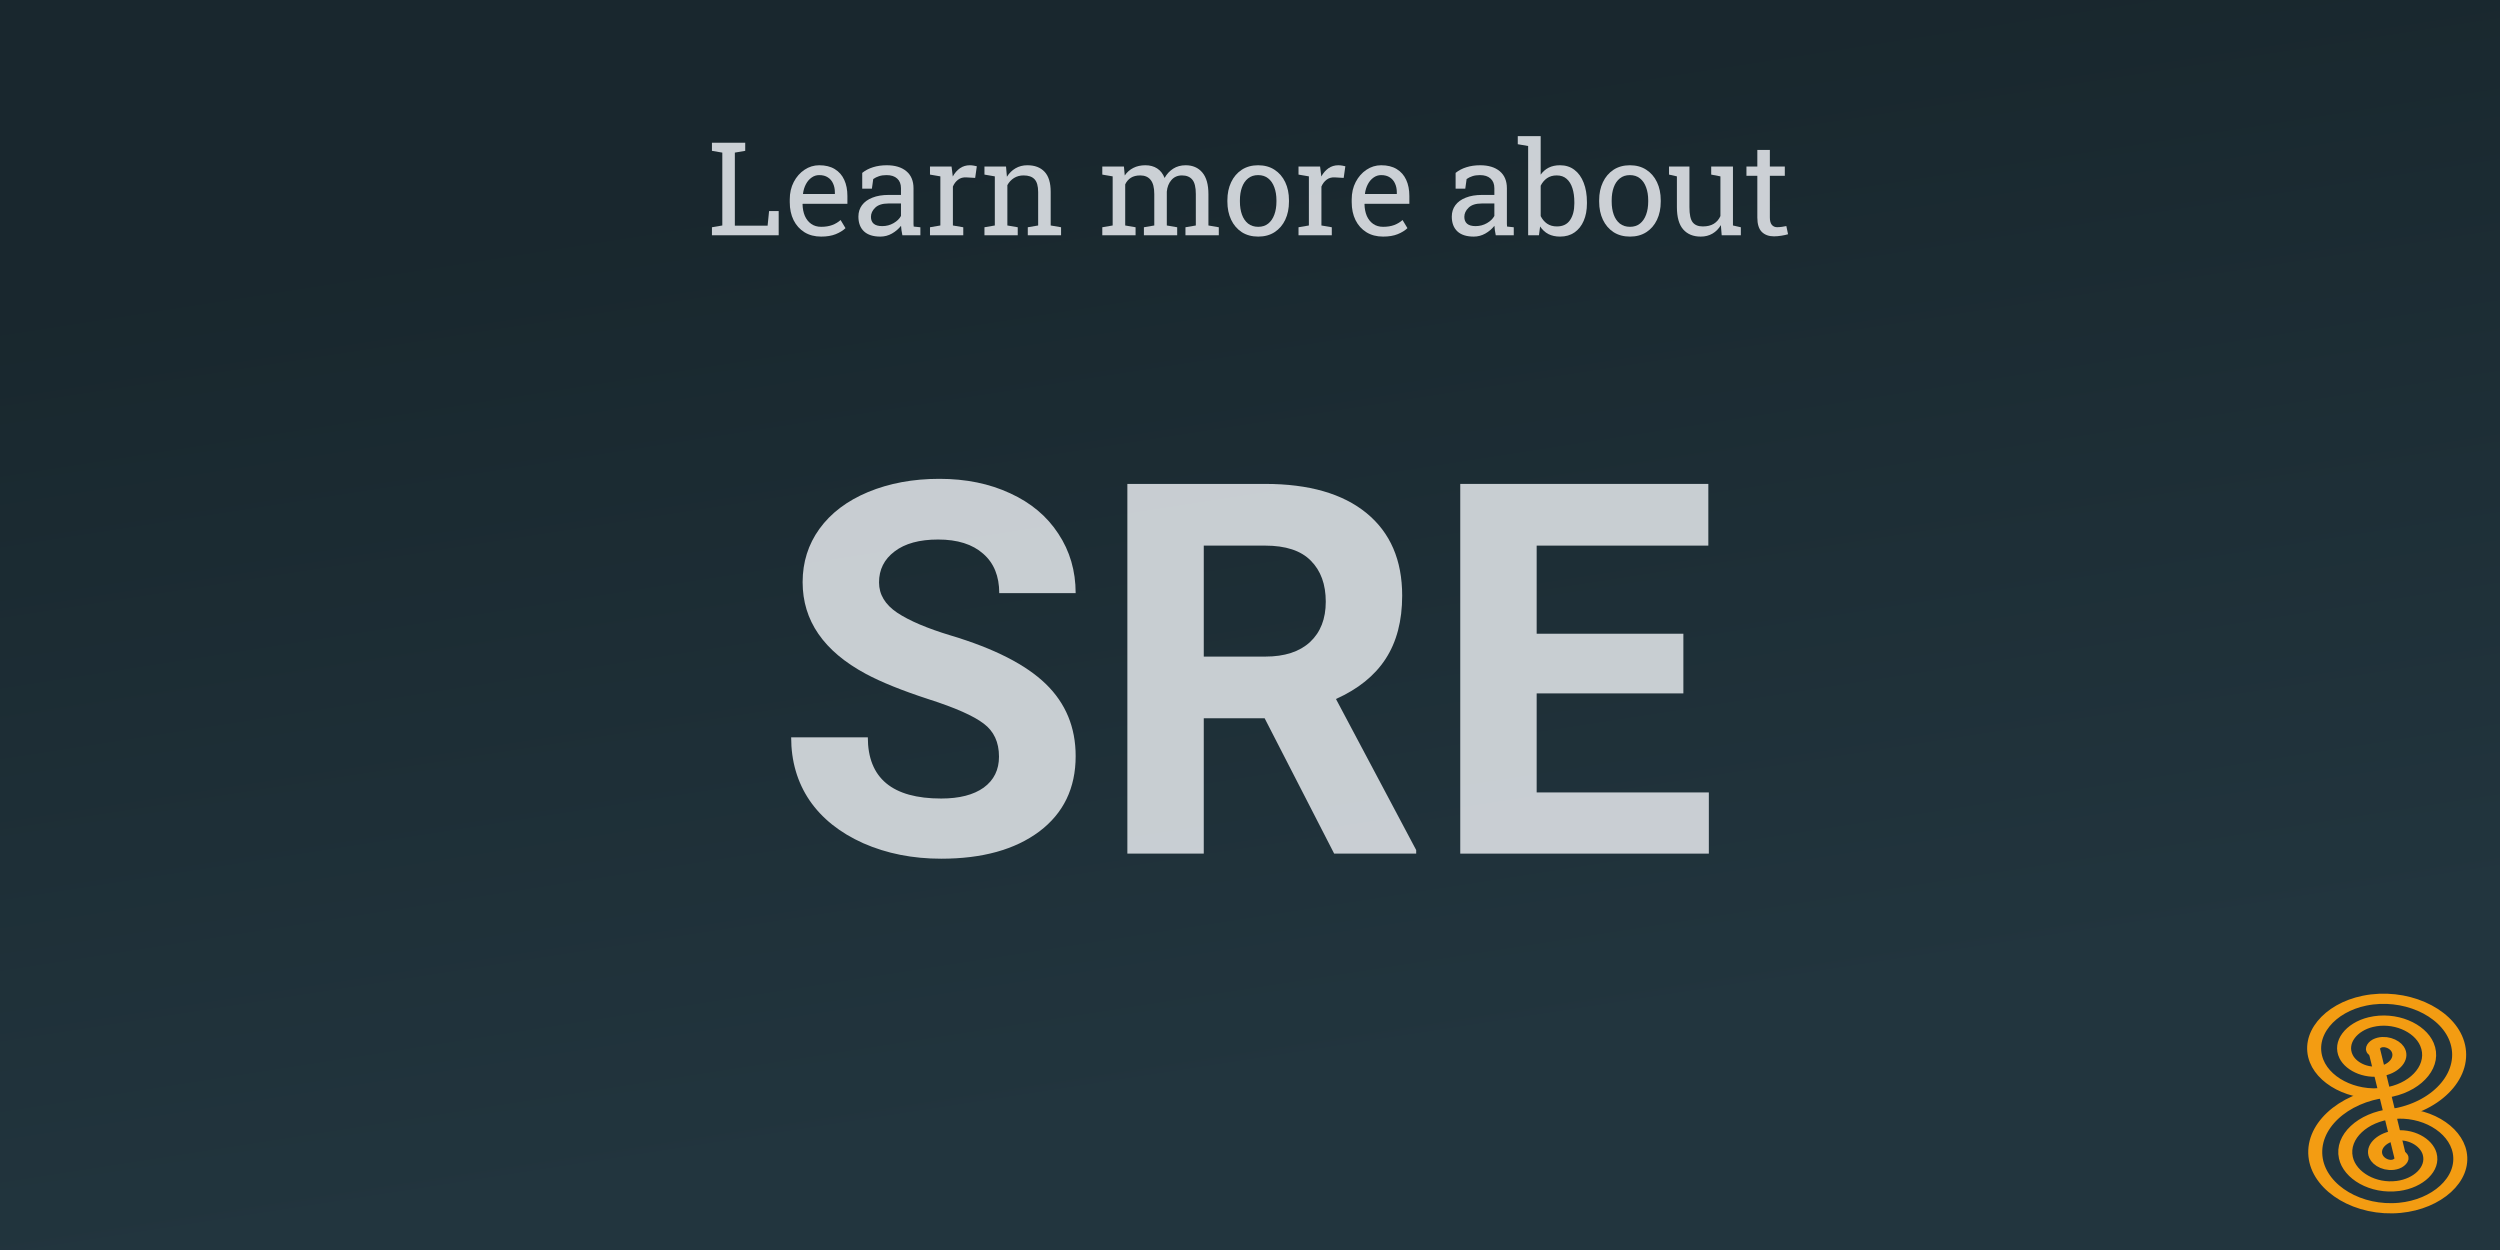
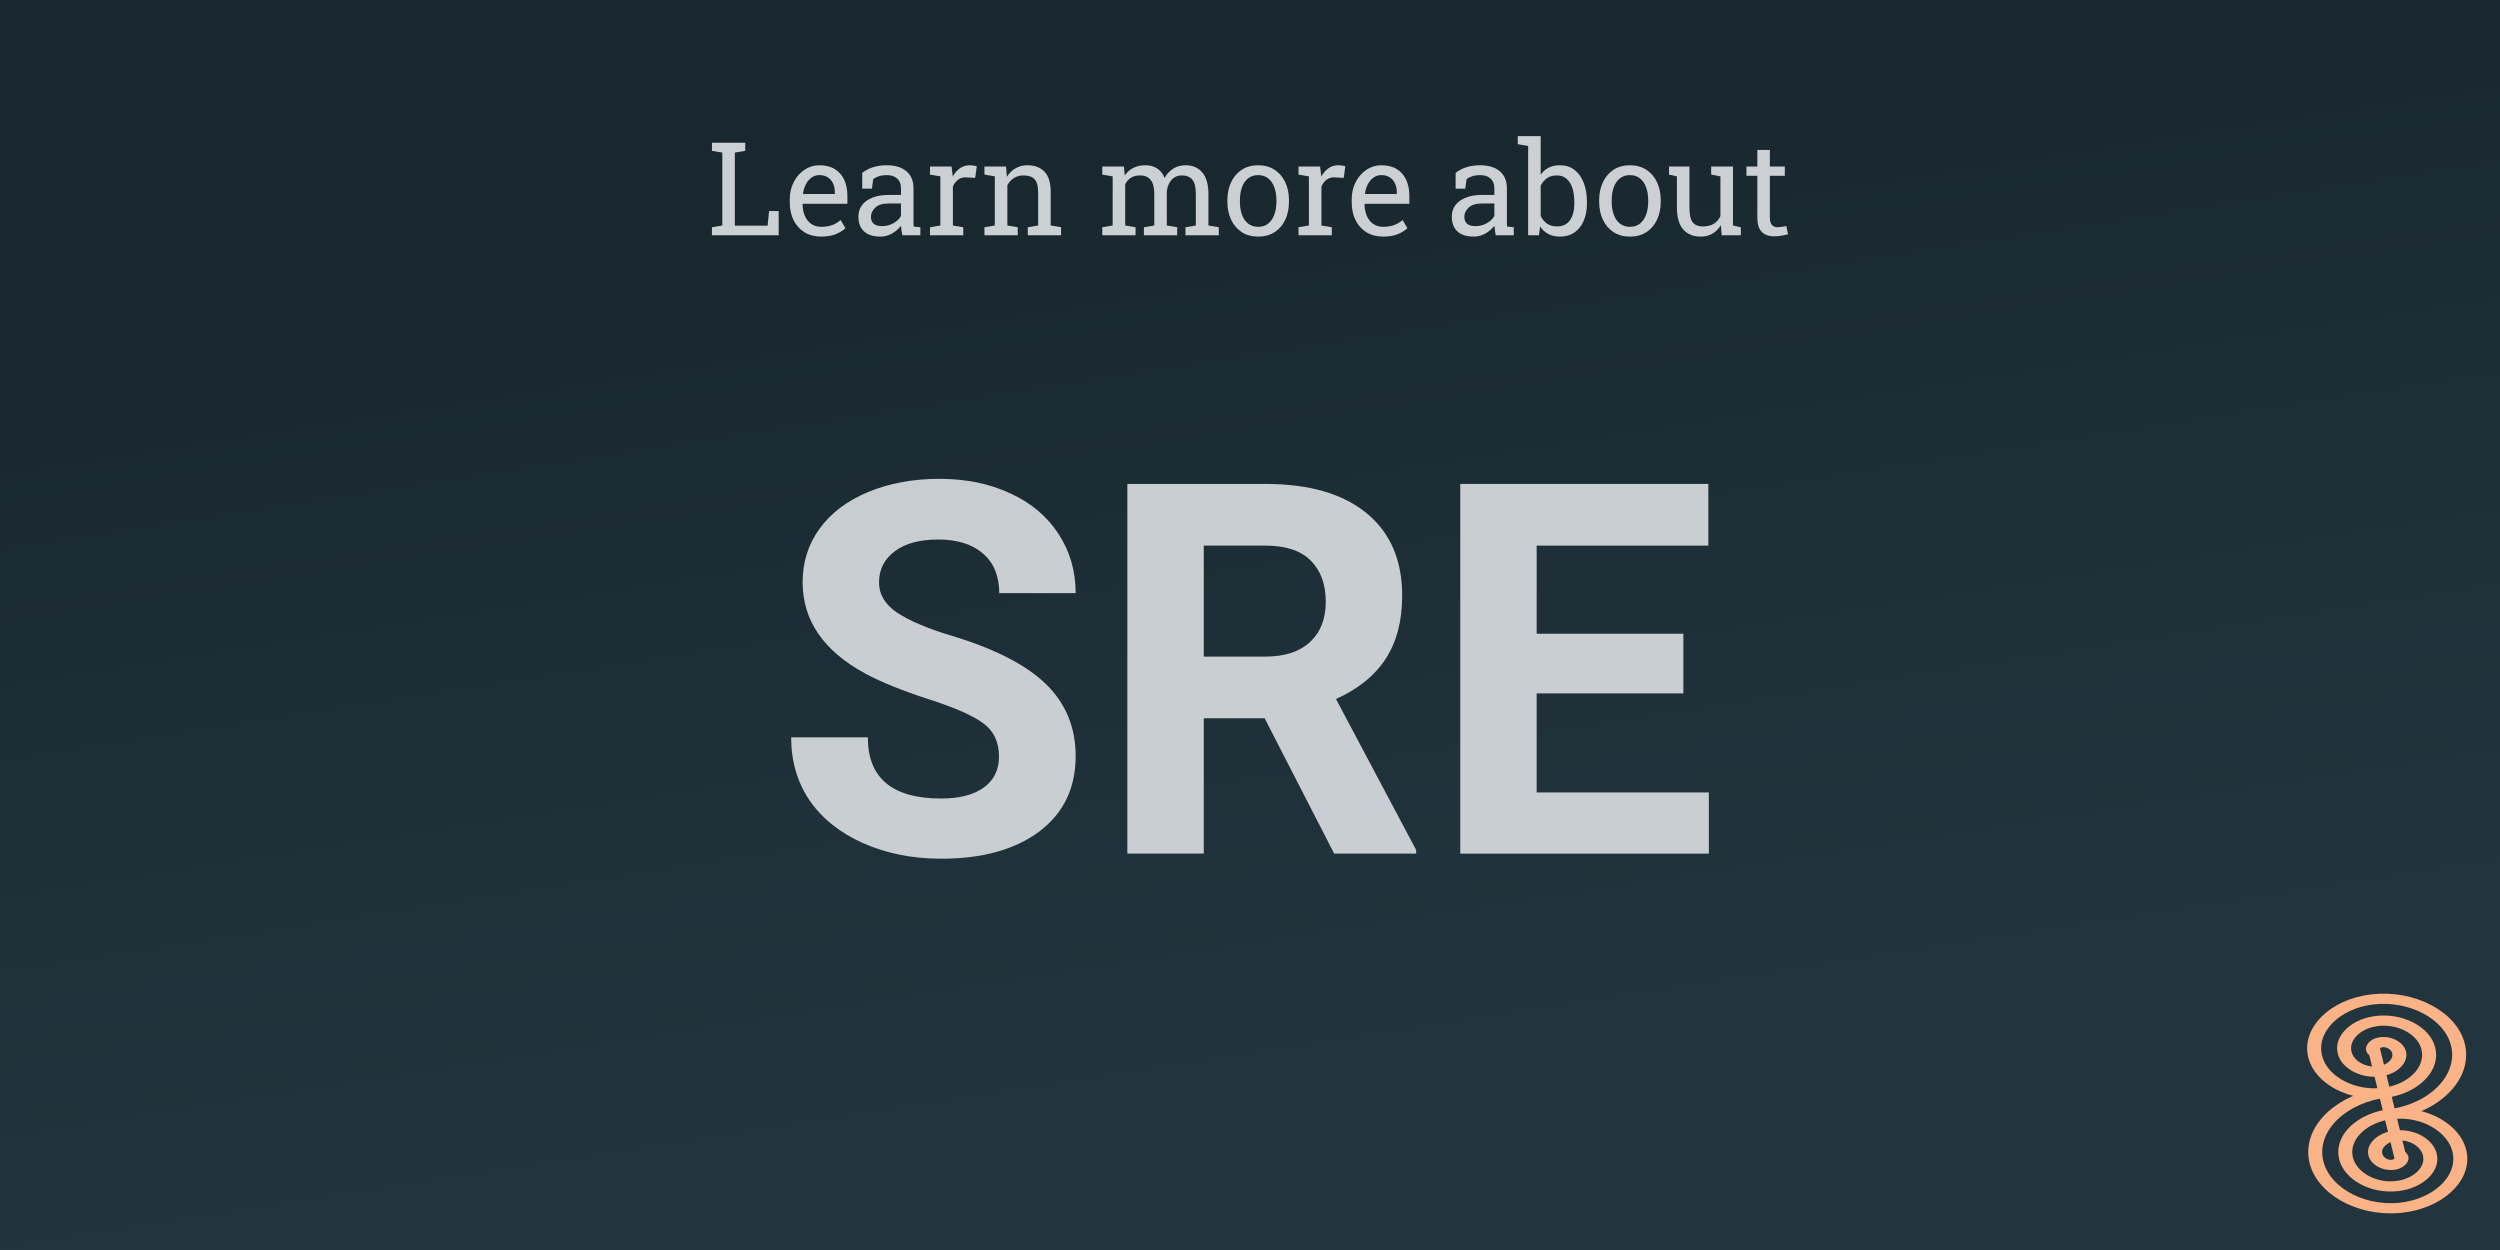
<svg xmlns="http://www.w3.org/2000/svg" xmlns:xlink="http://www.w3.org/1999/xlink" width="1024" height="512" viewBox="0 0 1024 512" id="svg2" version="1.1">
  <defs id="defs4">
    <linearGradient id="linearGradient4542">
      <stop style="stop-color:#ebedef;stop-opacity:1;" offset="0" id="stop4538" />
      <stop style="stop-color:#ebedef;stop-opacity:0;" offset="1" id="stop4540" />
    </linearGradient>
    <rect x="-53.125" y="1432.55" width="862.5" height="918.75" id="rect1298" />
    <linearGradient id="linearGradient5741">
      <stop style="stop-color:#212f3c;stop-opacity:0.941" offset="0" id="stop5743" />
      <stop style="stop-color:#17202a;stop-opacity:0.941" offset="1" id="stop5745" />
    </linearGradient>
    <linearGradient xlink:href="#linearGradient5741" id="linearGradient5747" x1="553.625" y1="989.862" x2="491.688" y2="591.425" gradientUnits="userSpaceOnUse" gradientTransform="translate(1.062557,-1.312378)" />
    <linearGradient xlink:href="#linearGradient4542" id="linearGradient4544" x1="315.54" y1="637.812" x2="707.315" y2="637.812" gradientUnits="userSpaceOnUse" />
    <clipPath clipPathUnits="userSpaceOnUse" id="clipPath844">
      <g id="use846">
        <text transform="scale(1.001524,0.9984779)" id="text943" y="908.021" x="341.67" style="font-style:normal;font-weight:normal;font-size:96px;line-height:0%;font-family:sans-serif;letter-spacing:0px;word-spacing:0px;fill:#d6dbdf;fill-opacity:0.941;stroke:none;stroke-width:1px;stroke-linecap:butt;stroke-linejoin:miter;stroke-opacity:1" xml:space="preserve">
          <tspan style="font-style:normal;font-variant:normal;font-weight:bold;font-stretch:normal;font-size:229.333px;line-height:1.25;font-family:Impact;-inkscape-font-specification:'Impact Bold';fill:#d6dbdf;fill-opacity:0.941" y="908.021" x="341.67" id="tspan941">SRE</tspan>
        </text>
        <g aria-label="SRE" transform="scale(1.001524,0.9984779)" style="font-style:normal;font-weight:normal;font-size:96px;line-height:0%;font-family:sans-serif;letter-spacing:0px;word-spacing:0px;fill:#d6dbdf;fill-opacity:0.941;stroke:none;stroke-width:1px;stroke-linecap:butt;stroke-linejoin:miter;stroke-opacity:1" id="g951">
          <path d="m 450.961,781.597 h -43.784 v -13.438 q 0,-9.406 -1.68,-11.982 -1.68,-2.576 -5.599,-2.576 -4.255,0 -6.495,3.471 -2.128,3.471 -2.128,10.526 0,9.07 2.464,13.661 2.352,4.591 13.326,11.086 31.466,18.701 39.641,30.682 8.174,11.982 8.174,38.633 0,19.372 -4.591,28.555 -4.479,9.182 -17.469,15.453 -12.99,6.159 -30.234,6.159 -18.924,0 -32.362,-7.167 -13.326,-7.167 -17.469,-18.253 -4.143,-11.086 -4.143,-31.466 v -11.87 h 43.784 v 22.06 q 0,10.19 1.792,13.102 1.904,2.911 6.607,2.911 4.703,0 6.943,-3.695 2.352,-3.695 2.352,-10.974 0,-16.013 -4.367,-20.94 -4.479,-4.927 -22.06,-16.461 -17.581,-11.646 -23.292,-16.909 -5.711,-5.263 -9.518,-14.557 -3.695,-9.294 -3.695,-23.74 0,-20.828 5.263,-30.458 5.375,-9.63 17.245,-15.005 11.87,-5.487 28.667,-5.487 18.365,0 31.242,5.935 12.99,5.935 17.133,15.005 4.255,8.958 4.255,30.57 z" style="font-style:normal;font-variant:normal;font-weight:bold;font-stretch:normal;font-size:229.333px;line-height:1.25;font-family:Impact;-inkscape-font-specification:'Impact Bold';fill:#d6dbdf;fill-opacity:0.941" id="path945" />
          <path d="m 469.662,726.727 h 33.37 q 33.37,0 45.128,2.576 11.87,2.576 19.26,13.214 7.503,10.526 7.503,33.706 0,21.164 -5.263,28.443 -5.263,7.279 -20.716,8.734 13.997,3.471 18.812,9.294 4.815,5.823 5.935,10.75 1.232,4.815 1.232,26.763 v 47.815 H 531.138 v -60.245 q 0,-14.557 -2.352,-18.029 -2.24,-3.471 -11.982,-3.471 v 81.745 h -47.143 z m 47.143,31.018 v 40.312 q 7.951,0 11.086,-2.128 3.247,-2.24 3.247,-14.221 v -9.966 q 0,-8.622 -3.135,-11.31 -3.023,-2.688 -11.198,-2.688 z" style="font-style:normal;font-variant:normal;font-weight:bold;font-stretch:normal;font-size:229.333px;line-height:1.25;font-family:Impact;-inkscape-font-specification:'Impact Bold';fill:#d6dbdf;fill-opacity:0.941" id="path947" />
          <path d="m 593.175,726.727 h 78.609 v 36.281 h -31.466 v 34.378 h 29.451 v 34.49 h -29.451 v 39.865 h 34.602 v 36.281 h -81.745 z" style="font-style:normal;font-variant:normal;font-weight:bold;font-stretch:normal;font-size:229.333px;line-height:1.25;font-family:Impact;-inkscape-font-specification:'Impact Bold';fill:#d6dbdf;fill-opacity:0.941" id="path949" />
        </g>
        <text transform="scale(1.001524,0.9984779)" id="text955" y="1310.491" x="329.87" style="font-style:normal;font-weight:normal;font-size:96px;line-height:0%;font-family:sans-serif;letter-spacing:0px;word-spacing:0px;display:inline;opacity:0.98;fill:#11dbdf;fill-opacity:0.941;stroke:none;stroke-width:1px;stroke-linecap:butt;stroke-linejoin:miter;stroke-opacity:1" xml:space="preserve">
          <tspan style="font-style:normal;font-variant:normal;font-weight:bold;font-stretch:normal;font-size:229.333px;line-height:1.25;font-family:Impact;-inkscape-font-specification:'Impact Bold';fill:#11dbdf;fill-opacity:0.941" y="1310.491" x="329.87" id="tspan953">SRE</tspan>
        </text>
      </g>
    </clipPath>
  </defs>
  <g style="display:inline" id="layer1" transform="translate(0,-540.3622)">
-     <rect style="opacity:0.98;fill:#18dbdf;fill-opacity:0.941;stroke:#f39c12;stroke-opacity:1" id="rect906" width="775" height="398.438" x="128.125" y="1086.737" />
+     <rect style="opacity:0.98;fill:#18dbdf;fill-opacity:0.941;stroke:#fab387;stroke-opacity:1" id="rect906" width="775" height="398.438" x="128.125" y="1086.737" />
    <rect style="opacity:1;fill:#22995f;fill-opacity:0.941;stroke:none;stroke-width:5;stroke-linecap:round;stroke-linejoin:round;stroke-miterlimit:4;stroke-dasharray:none;stroke-opacity:1" id="rect4164" width="1024" height="512" x="0" y="540.362" />
    <rect style="opacity:1;fill:url(#linearGradient5747);fill-opacity:1;stroke:none;stroke-width:5;stroke-linecap:round;stroke-linejoin:round;stroke-miterlimit:4;stroke-dasharray:none;stroke-opacity:1" id="rect4164-4" width="1024" height="512" x="0" y="540.362" />
    <flowRoot xml:space="preserve" id="flowRoot4235" style="font-style:normal;font-weight:normal;line-height:0.01%;font-family:sans-serif;letter-spacing:0px;word-spacing:0px;fill:#000000;fill-opacity:1;stroke:none;stroke-width:1px;stroke-linecap:butt;stroke-linejoin:miter;stroke-opacity:1" transform="matrix(0.9989634,0,0,0.9974429,1.061456,1.381783)">
      <flowRegion id="flowRegion4237">
        <rect id="rect4239" width="218.75" height="14.062" x="150.781" y="642.969" />
      </flowRegion>
      <flowPara id="flowPara4241" style="font-size:10px;line-height:1.25"> </flowPara>
    </flowRoot>
-     <g id="g939" style="stroke:#f39c12;stroke-opacity:1" transform="matrix(0.1631649,0,0,0.1631657,894.0443,776.1178)">
-       <path transform="matrix(-0.754511,0,0,-0.549522,1101.41,1279.467)" d="m 818.156,151.407 c 16.665,7.973 6.716,31.188 -4.317,38.904 -24.432,17.085 -56.677,0.43 -68.529,-23.727 -18.856,-38.431 5.729,-82.951 43.136,-98.155 C 840.469,47.285 897.929,80.282 916.226,130.975 939.866,196.471 898.273,267.105 834.271,288.381 755.351,314.616 671.435,264.342 647.24,187.016 618.353,94.696 677.355,-2.563 768.014,-29.64 873.721,-61.213 984.359,6.547 1014.296,110.543 1048.576,229.629 972.041,353.671 854.703,386.451 722.244,423.455 584.781,338.131 549.17,207.448 509.431,61.619 603.552,-89.276 747.582,-127.71 c 9.036,-2.411 18.19,-4.381 27.418,-5.902" id="path881-7" style="fill:none;fill-opacity:1;fill-rule:evenodd;stroke:#f39c12;stroke-width:46.59;stroke-miterlimit:4;stroke-dasharray:none;stroke-opacity:1" />
-       <text transform="scale(1.006766,0.9932794)" id="text3340-3" y="1527.291" x="689.023" style="font-style:normal;font-weight:normal;font-size:12.09px;line-height:0%;font-family:sans-serif;letter-spacing:0px;word-spacing:0px;fill:#000000;fill-opacity:1;stroke:#f39c12;stroke-width:30;stroke-linecap:butt;stroke-linejoin:miter;stroke-miterlimit:4;stroke-dasharray:none;stroke-opacity:1" xml:space="preserve">
-         <tspan style="font-size:39.958px;line-height:1.25;stroke:#f39c12;stroke-width:30;stroke-miterlimit:4;stroke-dasharray:none;stroke-opacity:1" y="1527.291" x="689.023" id="tspan3342-6"> </tspan>
+     <g id="g939" style="stroke:#fab387;stroke-opacity:1" transform="matrix(0.1631649,0,0,0.1631657,894.0443,776.1178)">
+       <path transform="matrix(-0.754511,0,0,-0.549522,1101.41,1279.467)" d="m 818.156,151.407 c 16.665,7.973 6.716,31.188 -4.317,38.904 -24.432,17.085 -56.677,0.43 -68.529,-23.727 -18.856,-38.431 5.729,-82.951 43.136,-98.155 C 840.469,47.285 897.929,80.282 916.226,130.975 939.866,196.471 898.273,267.105 834.271,288.381 755.351,314.616 671.435,264.342 647.24,187.016 618.353,94.696 677.355,-2.563 768.014,-29.64 873.721,-61.213 984.359,6.547 1014.296,110.543 1048.576,229.629 972.041,353.671 854.703,386.451 722.244,423.455 584.781,338.131 549.17,207.448 509.431,61.619 603.552,-89.276 747.582,-127.71 c 9.036,-2.411 18.19,-4.381 27.418,-5.902" id="path881-7" style="fill:none;fill-opacity:1;fill-rule:evenodd;stroke:#fab387;stroke-width:46.59;stroke-miterlimit:4;stroke-dasharray:none;stroke-opacity:1" />
+       <text transform="scale(1.006766,0.9932794)" id="text3340-3" y="1527.291" x="689.023" style="font-style:normal;font-weight:normal;font-size:12.09px;line-height:0%;font-family:sans-serif;letter-spacing:0px;word-spacing:0px;fill:#000000;fill-opacity:1;stroke:#fab387;stroke-width:30;stroke-linecap:butt;stroke-linejoin:miter;stroke-miterlimit:4;stroke-dasharray:none;stroke-opacity:1" xml:space="preserve">
+         <tspan style="font-size:39.958px;line-height:1.25;stroke:#fab387;stroke-width:30;stroke-miterlimit:4;stroke-dasharray:none;stroke-opacity:1" y="1527.291" x="689.023" id="tspan3342-6"> </tspan>
      </text>
-       <path transform="matrix(0.754511,0,0,0.549522,1094.754,1224.256)" d="m -729.379,420.178 c 15.131,11.98 1.377,33.941 -11.812,40.296 -27.878,13.433 -58.409,-8.384 -66.912,-35.179 -13.306,-41.932 18.163,-83.597 58.546,-93.528 55.698,-13.697 109.024,27.941 120.144,81.912 14.294,69.383 -37.711,134.561 -105.279,146.759 -83.036,14.991 -160.156,-47.476 -173.375,-128.646 -15.744,-96.675 57.238,-185.787 152.012,-199.991 110.305,-16.531 211.442,66.998 226.607,175.379 17.341,123.931 -76.756,237.112 -198.746,253.222 -137.554,18.166 -262.794,-86.513 -279.838,-222.112 -18.395,-146.344 89.313,-280.992 233.033,-304.68" id="path881" style="fill:none;fill-opacity:1;fill-rule:evenodd;stroke:#f39c12;stroke-width:46.59;stroke-miterlimit:4;stroke-dasharray:none;stroke-opacity:1" />
-       <path id="path941" d="m 479.462,1186.029 68.025,279.063" style="fill:none;stroke:#f39c12;stroke-width:30;stroke-linecap:butt;stroke-linejoin:miter;stroke-miterlimit:4;stroke-dasharray:none;stroke-opacity:1" />
+       <path transform="matrix(0.754511,0,0,0.549522,1094.754,1224.256)" d="m -729.379,420.178 c 15.131,11.98 1.377,33.941 -11.812,40.296 -27.878,13.433 -58.409,-8.384 -66.912,-35.179 -13.306,-41.932 18.163,-83.597 58.546,-93.528 55.698,-13.697 109.024,27.941 120.144,81.912 14.294,69.383 -37.711,134.561 -105.279,146.759 -83.036,14.991 -160.156,-47.476 -173.375,-128.646 -15.744,-96.675 57.238,-185.787 152.012,-199.991 110.305,-16.531 211.442,66.998 226.607,175.379 17.341,123.931 -76.756,237.112 -198.746,253.222 -137.554,18.166 -262.794,-86.513 -279.838,-222.112 -18.395,-146.344 89.313,-280.992 233.033,-304.68" id="path881" style="fill:none;fill-opacity:1;fill-rule:evenodd;stroke:#fab387;stroke-width:46.59;stroke-miterlimit:4;stroke-dasharray:none;stroke-opacity:1" />
+       <path id="path941" d="m 479.462,1186.029 68.025,279.063" style="fill:none;stroke:#fab387;stroke-width:30;stroke-linecap:butt;stroke-linejoin:miter;stroke-miterlimit:4;stroke-dasharray:none;stroke-opacity:1" />
    </g>
    <text xml:space="preserve" id="text1296" style="font-size:26.667px;line-height:1.25;font-family:Verdana;-inkscape-font-specification:Verdana;white-space:pre;shape-inside:url(#rect1298);" />
    <g id="layer2" />
    <g aria-label="Learn more about" transform="scale(1.000762,0.9992387)" style="font-style:normal;font-variant:normal;font-weight:normal;font-stretch:normal;line-height:0%;font-family:Georgia;-inkscape-font-specification:Georgia;letter-spacing:0px;word-spacing:0px;display:inline;fill:#d6dbdf;fill-opacity:0.941;stroke:none;stroke-width:1px;stroke-linecap:butt;stroke-linejoin:miter;stroke-opacity:1" id="text4440-8-2">
      <path d="m 291.389,637.211 v -3.281 l 4.245,-0.729 v -29.87 l -4.245,-0.729 v -3.307 h 4.245 5.13 4.245 v 3.307 l -4.245,0.729 v 29.948 h 13.411 l 0.599,-5.99 h 3.932 v 9.922 z" style="font-style:normal;font-variant:normal;font-weight:normal;font-stretch:normal;font-size:53.333px;line-height:1.25;font-family:'Roboto Slab';-inkscape-font-specification:'Roboto Slab';fill:#d6dbdf;fill-opacity:0.941" id="path942" />
      <path d="m 336.076,637.758 q -3.906,0 -6.797,-1.771 -2.891,-1.797 -4.479,-4.974 -1.562,-3.177 -1.562,-7.344 v -1.146 q 0,-4.01 1.641,-7.161 1.667,-3.177 4.401,-5 2.76,-1.849 6.016,-1.849 3.802,0 6.354,1.562 2.578,1.562 3.88,4.401 1.302,2.812 1.302,6.641 v 3.203 h -18.281 l -0.078,0.13 q 0.052,2.708 0.938,4.818 0.911,2.083 2.604,3.281 1.693,1.198 4.062,1.198 2.604,0 4.557,-0.729 1.979,-0.755 3.411,-2.057 l 2.005,3.333 q -1.51,1.458 -4.01,2.474 -2.474,0.99 -5.964,0.99 z m -7.37,-17.448 h 12.995 v -0.677 q 0,-2.031 -0.729,-3.62 -0.703,-1.615 -2.135,-2.526 -1.406,-0.938 -3.542,-0.938 -1.719,0 -3.125,1.016 -1.406,0.99 -2.318,2.708 -0.911,1.719 -1.198,3.906 z" style="font-style:normal;font-variant:normal;font-weight:normal;font-stretch:normal;font-size:53.333px;line-height:1.25;font-family:'Roboto Slab';-inkscape-font-specification:'Roboto Slab';fill:#d6dbdf;fill-opacity:0.941" id="path944" />
      <path d="m 360.321,637.758 q -4.401,0 -6.693,-2.135 -2.292,-2.161 -2.292,-6.068 0,-2.682 1.458,-4.661 1.484,-2.005 4.271,-3.099 2.786,-1.12 6.667,-1.12 h 5.026 v -2.76 q 0,-2.552 -1.562,-3.958 -1.536,-1.406 -4.349,-1.406 -1.771,0 -3.073,0.443 -1.302,0.417 -2.37,1.172 l -0.547,3.932 h -3.958 v -6.458 q 1.901,-1.536 4.427,-2.318 2.526,-0.807 5.599,-0.807 5.13,0 8.047,2.448 2.917,2.448 2.917,7.005 v 13.568 q 0,0.547 0,1.068 0.026,0.521 0.078,1.042 l 2.734,0.286 v 3.281 h -7.37 q -0.234,-1.146 -0.365,-2.057 -0.13,-0.911 -0.182,-1.823 -1.484,1.901 -3.724,3.177 -2.214,1.25 -4.74,1.25 z m 0.755,-4.297 q 2.552,0 4.661,-1.224 2.109,-1.224 3.021,-2.943 v -5.104 h -5.208 q -3.542,0 -5.312,1.693 -1.771,1.693 -1.771,3.776 0,1.849 1.146,2.839 1.146,0.964 3.464,0.964 z" style="font-style:normal;font-variant:normal;font-weight:normal;font-stretch:normal;font-size:53.333px;line-height:1.25;font-family:'Roboto Slab';-inkscape-font-specification:'Roboto Slab';fill:#d6dbdf;fill-opacity:0.941" id="path946" />
      <path d="m 380.634,637.211 v -3.281 l 4.245,-0.729 v -20.13 l -4.245,-0.729 v -3.307 h 8.828 l 0.443,3.594 0.052,0.495 q 1.198,-2.161 2.943,-3.385 1.771,-1.224 4.036,-1.224 0.807,0 1.641,0.156 0.859,0.13 1.224,0.26 l -0.677,4.766 -3.568,-0.208 q -2.031,-0.13 -3.411,0.938 -1.38,1.042 -2.135,2.812 v 15.964 l 4.245,0.729 v 3.281 z" style="font-style:normal;font-variant:normal;font-weight:normal;font-stretch:normal;font-size:53.333px;line-height:1.25;font-family:'Roboto Slab';-inkscape-font-specification:'Roboto Slab';fill:#d6dbdf;fill-opacity:0.941" id="path948" />
      <path d="m 402.925,637.211 v -3.281 l 4.245,-0.729 v -20.13 l -4.245,-0.729 v -3.307 h 8.828 l 0.365,4.193 q 1.406,-2.24 3.516,-3.464 2.135,-1.25 4.844,-1.25 4.557,0 7.057,2.682 2.5,2.656 2.5,8.229 v 13.776 l 4.245,0.729 v 3.281 h -13.62 v -3.281 l 4.245,-0.729 v -13.672 q 0,-3.724 -1.484,-5.286 -1.458,-1.562 -4.479,-1.562 -2.214,0 -3.932,1.068 -1.693,1.068 -2.708,2.917 v 16.536 l 4.245,0.729 v 3.281 z" style="font-style:normal;font-variant:normal;font-weight:normal;font-stretch:normal;font-size:53.333px;line-height:1.25;font-family:'Roboto Slab';-inkscape-font-specification:'Roboto Slab';fill:#d6dbdf;fill-opacity:0.941" id="path950" />
      <path d="m 451.155,637.211 v -3.281 l 4.245,-0.729 v -20.13 l -4.245,-0.729 v -3.307 h 8.854 l 0.339,3.672 q 1.354,-2.005 3.49,-3.099 2.135,-1.094 4.948,-1.094 2.812,0 4.818,1.302 2.031,1.302 3.047,3.906 1.328,-2.396 3.516,-3.802 2.188,-1.406 5.104,-1.406 4.323,0 6.823,2.969 2.5,2.943 2.5,8.88 v 12.839 l 4.245,0.729 v 3.281 h -13.646 v -3.281 l 4.245,-0.729 v -12.891 q 0,-4.167 -1.432,-5.885 -1.432,-1.745 -4.245,-1.745 -2.682,0 -4.323,1.901 -1.615,1.875 -1.875,4.74 v 13.88 l 4.245,0.729 v 3.281 h -13.62 v -3.281 l 4.245,-0.729 v -12.891 q 0,-3.958 -1.484,-5.781 -1.458,-1.849 -4.245,-1.849 -2.344,0 -3.854,0.964 -1.51,0.964 -2.318,2.708 v 16.849 l 4.245,0.729 v 3.281 z" style="font-style:normal;font-variant:normal;font-weight:normal;font-stretch:normal;font-size:53.333px;line-height:1.25;font-family:'Roboto Slab';-inkscape-font-specification:'Roboto Slab';fill:#d6dbdf;fill-opacity:0.941" id="path952" />
      <path d="m 514.983,637.758 q -3.906,0 -6.745,-1.823 -2.812,-1.849 -4.349,-5.078 -1.536,-3.255 -1.536,-7.422 v -0.573 q 0,-4.167 1.536,-7.396 1.536,-3.255 4.349,-5.104 2.839,-1.849 6.693,-1.849 3.906,0 6.719,1.849 2.839,1.849 4.375,5.078 1.536,3.229 1.536,7.422 v 0.573 q 0,4.193 -1.536,7.448 -1.536,3.229 -4.349,5.052 -2.812,1.823 -6.693,1.823 z m 0,-4.01 q 2.448,0 4.089,-1.328 1.667,-1.354 2.5,-3.672 0.859,-2.344 0.859,-5.312 v -0.573 q 0,-2.969 -0.859,-5.286 -0.833,-2.344 -2.5,-3.672 -1.667,-1.354 -4.141,-1.354 -2.448,0 -4.115,1.354 -1.667,1.328 -2.5,3.672 -0.833,2.318 -0.833,5.286 v 0.573 q 0,2.969 0.833,5.312 0.833,2.318 2.5,3.672 1.693,1.328 4.167,1.328 z" style="font-style:normal;font-variant:normal;font-weight:normal;font-stretch:normal;font-size:53.333px;line-height:1.25;font-family:'Roboto Slab';-inkscape-font-specification:'Roboto Slab';fill:#d6dbdf;fill-opacity:0.941" id="path954" />
      <path d="m 531.467,637.211 v -3.281 l 4.245,-0.729 v -20.13 l -4.245,-0.729 v -3.307 h 8.828 l 0.443,3.594 0.052,0.495 q 1.198,-2.161 2.943,-3.385 1.771,-1.224 4.036,-1.224 0.807,0 1.641,0.156 0.859,0.13 1.224,0.26 l -0.677,4.766 -3.568,-0.208 q -2.031,-0.13 -3.411,0.938 -1.38,1.042 -2.135,2.812 v 15.964 l 4.245,0.729 v 3.281 z" style="font-style:normal;font-variant:normal;font-weight:normal;font-stretch:normal;font-size:53.333px;line-height:1.25;font-family:'Roboto Slab';-inkscape-font-specification:'Roboto Slab';fill:#d6dbdf;fill-opacity:0.941" id="path956" />
      <path d="m 566.076,637.758 q -3.906,0 -6.797,-1.771 -2.891,-1.797 -4.479,-4.974 -1.562,-3.177 -1.562,-7.344 v -1.146 q 0,-4.01 1.641,-7.161 1.667,-3.177 4.401,-5 2.76,-1.849 6.016,-1.849 3.802,0 6.354,1.562 2.578,1.562 3.88,4.401 1.302,2.812 1.302,6.641 v 3.203 h -18.281 l -0.078,0.13 q 0.052,2.708 0.938,4.818 0.911,2.083 2.604,3.281 1.693,1.198 4.062,1.198 2.604,0 4.557,-0.729 1.979,-0.755 3.411,-2.057 l 2.005,3.333 q -1.51,1.458 -4.01,2.474 -2.474,0.99 -5.964,0.99 z m -7.37,-17.448 h 12.995 v -0.677 q 0,-2.031 -0.729,-3.62 -0.703,-1.615 -2.135,-2.526 -1.406,-0.938 -3.542,-0.938 -1.719,0 -3.125,1.016 -1.406,0.99 -2.318,2.708 -0.911,1.719 -1.198,3.906 z" style="font-style:normal;font-variant:normal;font-weight:normal;font-stretch:normal;font-size:53.333px;line-height:1.25;font-family:'Roboto Slab';-inkscape-font-specification:'Roboto Slab';fill:#d6dbdf;fill-opacity:0.941" id="path958" />
      <path d="m 603.186,637.758 q -4.401,0 -6.693,-2.135 -2.292,-2.161 -2.292,-6.068 0,-2.682 1.458,-4.661 1.484,-2.005 4.271,-3.099 2.786,-1.12 6.667,-1.12 h 5.026 v -2.76 q 0,-2.552 -1.562,-3.958 -1.536,-1.406 -4.349,-1.406 -1.771,0 -3.073,0.443 -1.302,0.417 -2.37,1.172 l -0.547,3.932 h -3.958 v -6.458 q 1.901,-1.536 4.427,-2.318 2.526,-0.807 5.599,-0.807 5.13,0 8.047,2.448 2.917,2.448 2.917,7.005 v 13.568 q 0,0.547 0,1.068 0.026,0.521 0.078,1.042 l 2.734,0.286 v 3.281 h -7.37 q -0.234,-1.146 -0.365,-2.057 -0.13,-0.911 -0.182,-1.823 -1.484,1.901 -3.724,3.177 -2.214,1.25 -4.74,1.25 z m 0.755,-4.297 q 2.552,0 4.661,-1.224 2.109,-1.224 3.021,-2.943 v -5.104 h -5.208 q -3.542,0 -5.312,1.693 -1.771,1.693 -1.771,3.776 0,1.849 1.146,2.839 1.146,0.964 3.464,0.964 z" style="font-style:normal;font-variant:normal;font-weight:normal;font-stretch:normal;font-size:53.333px;line-height:1.25;font-family:'Roboto Slab';-inkscape-font-specification:'Roboto Slab';fill:#d6dbdf;fill-opacity:0.941" id="path960" />
      <path d="m 638.524,637.758 q -2.76,0 -4.792,-1.042 -2.031,-1.068 -3.385,-3.125 l -0.469,3.62 h -4.427 v -36.589 l -4.245,-0.729 v -3.307 h 9.375 v 15.781 q 1.328,-1.875 3.281,-2.865 1.979,-0.99 4.609,-0.99 3.49,0 5.938,1.901 2.474,1.875 3.776,5.286 1.328,3.411 1.328,7.943 v 0.547 q 0,4.062 -1.328,7.109 -1.302,3.047 -3.776,4.766 -2.448,1.693 -5.885,1.693 z m -1.302,-4.167 q 3.62,0 5.365,-2.578 1.771,-2.578 1.771,-6.823 v -0.547 q 0,-3.255 -0.781,-5.703 -0.781,-2.474 -2.37,-3.854 -1.589,-1.406 -4.036,-1.406 -2.37,0 -4.01,1.146 -1.615,1.146 -2.578,3.073 v 12.448 q 0.964,1.953 2.604,3.099 1.667,1.146 4.036,1.146 z" style="font-style:normal;font-variant:normal;font-weight:normal;font-stretch:normal;font-size:53.333px;line-height:1.25;font-family:'Roboto Slab';-inkscape-font-specification:'Roboto Slab';fill:#d6dbdf;fill-opacity:0.941" id="path962" />
      <path d="m 667.144,637.758 q -3.906,0 -6.745,-1.823 -2.812,-1.849 -4.349,-5.078 -1.536,-3.255 -1.536,-7.422 v -0.573 q 0,-4.167 1.536,-7.396 1.536,-3.255 4.349,-5.104 2.839,-1.849 6.693,-1.849 3.906,0 6.719,1.849 2.839,1.849 4.375,5.078 1.536,3.229 1.536,7.422 v 0.573 q 0,4.193 -1.536,7.448 -1.536,3.229 -4.349,5.052 -2.812,1.823 -6.693,1.823 z m 0,-4.01 q 2.448,0 4.089,-1.328 1.667,-1.354 2.5,-3.672 0.859,-2.344 0.859,-5.312 v -0.573 q 0,-2.969 -0.859,-5.286 -0.833,-2.344 -2.5,-3.672 -1.667,-1.354 -4.141,-1.354 -2.448,0 -4.115,1.354 -1.667,1.328 -2.5,3.672 -0.833,2.318 -0.833,5.286 v 0.573 q 0,2.969 0.833,5.312 0.833,2.318 2.5,3.672 1.693,1.328 4.167,1.328 z" style="font-style:normal;font-variant:normal;font-weight:normal;font-stretch:normal;font-size:53.333px;line-height:1.25;font-family:'Roboto Slab';-inkscape-font-specification:'Roboto Slab';fill:#d6dbdf;fill-opacity:0.941" id="path964" />
      <path d="m 696.076,637.758 q -4.583,0 -7.161,-2.943 -2.578,-2.943 -2.578,-9.167 v -12.578 l -3.229,-0.729 v -3.307 h 3.229 5.13 v 16.667 q 0,4.505 1.328,6.198 1.328,1.693 4.141,1.693 2.734,0 4.505,-1.094 1.797,-1.12 2.708,-3.151 v -16.276 l -3.776,-0.729 v -3.307 h 3.776 5.13 v 24.167 l 3.229,0.729 v 3.281 h -7.839 l -0.339,-4.167 q -1.328,2.266 -3.438,3.49 -2.083,1.224 -4.818,1.224 z" style="font-style:normal;font-variant:normal;font-weight:normal;font-stretch:normal;font-size:53.333px;line-height:1.25;font-family:'Roboto Slab';-inkscape-font-specification:'Roboto Slab';fill:#d6dbdf;fill-opacity:0.941" id="path966" />
      <path d="m 726.05,637.654 q -3.125,0 -4.974,-1.823 -1.823,-1.849 -1.823,-5.885 v -17.109 h -4.453 v -3.802 h 4.453 v -6.797 h 5.13 v 6.797 h 6.12 v 3.802 h -6.12 v 17.109 q 0,2.031 0.807,2.995 0.807,0.964 2.161,0.964 0.911,0 2.031,-0.156 1.12,-0.182 1.745,-0.312 l 0.703,3.359 q -1.12,0.339 -2.76,0.599 -1.615,0.26 -3.021,0.26 z" style="font-style:normal;font-variant:normal;font-weight:normal;font-stretch:normal;font-size:53.333px;line-height:1.25;font-family:'Roboto Slab';-inkscape-font-specification:'Roboto Slab';fill:#d6dbdf;fill-opacity:0.941" id="path968" />
    </g>
    <g aria-label="SRE" transform="scale(1.001524,0.9984779)" style="font-style:normal;font-variant:normal;font-weight:bold;font-stretch:normal;font-size:96px;line-height:0%;font-family:Roboto;-inkscape-font-specification:'Roboto Bold';letter-spacing:0px;word-spacing:0px;display:inline;opacity:0.98;fill:#d6dbdf;fill-opacity:0.941;stroke:none;stroke-width:1px;stroke-linecap:butt;stroke-linejoin:miter;stroke-opacity:1" id="text4160-3-3-9-0">
      <path d="m 408.565,851.574 q 0,-8.854 -6.25,-13.542 -6.25,-4.792 -22.5,-10 -16.25,-5.312 -25.729,-10.417 -25.833,-13.958 -25.833,-37.604 0,-12.292 6.875,-21.875 6.979,-9.688 19.896,-15.104 13.021,-5.417 29.167,-5.417 16.25,0 28.958,5.938 12.708,5.833 19.687,16.562 7.083,10.729 7.083,24.375 h -31.25 q 0,-10.417 -6.562,-16.146 -6.562,-5.833 -18.438,-5.833 -11.458,0 -17.812,4.896 -6.354,4.792 -6.354,12.708 0,7.396 7.396,12.396 7.5,5 21.979,9.375 26.667,8.021 38.854,19.896 12.188,11.875 12.188,29.583 0,19.688 -14.896,30.938 -14.896,11.146 -40.104,11.146 -17.5,0 -31.875,-6.354 -14.375,-6.458 -21.979,-17.604 -7.5,-11.146 -7.5,-25.833 h 31.354 q 0,25.104 30,25.104 11.146,0 17.396,-4.479 6.25,-4.583 6.25,-12.708 z" style="font-style:normal;font-variant:normal;font-weight:bold;font-stretch:normal;font-size:213.333px;line-height:1.25;font-family:Roboto;-inkscape-font-specification:'Roboto Bold';fill:#d6dbdf;fill-opacity:0.941" id="path971" />
      <path d="m 517.21,835.845 h -24.896 v 55.521 h -31.25 V 739.699 h 56.354 q 26.875,0 41.458,11.979 14.583,11.979 14.583,33.854 0,15.521 -6.771,25.938 -6.667,10.312 -20.312,16.458 l 32.812,61.979 v 1.458 h -33.542 z m -24.896,-25.312 h 25.208 q 11.771,0 18.229,-5.938 6.458,-6.042 6.458,-16.562 0,-10.729 -6.146,-16.875 -6.042,-6.146 -18.646,-6.146 h -25.104 z" style="font-style:normal;font-variant:normal;font-weight:bold;font-stretch:normal;font-size:213.333px;line-height:1.25;font-family:Roboto;-inkscape-font-specification:'Roboto Bold';fill:#d6dbdf;fill-opacity:0.941" id="path973" />
      <path d="m 688.46,825.637 h -60 v 40.625 H 698.877 v 25.104 H 597.21 V 739.699 h 101.458 v 25.312 h -70.208 v 36.146 h 60 z" style="font-style:normal;font-variant:normal;font-weight:bold;font-stretch:normal;font-size:213.333px;line-height:1.25;font-family:Roboto;-inkscape-font-specification:'Roboto Bold';fill:#d6dbdf;fill-opacity:0.941" id="path975" />
    </g>
    <text xml:space="preserve" style="font-style:normal;font-variant:normal;font-weight:normal;font-stretch:normal;line-height:0%;font-family:Georgia;-inkscape-font-specification:Georgia;letter-spacing:0px;word-spacing:0px;display:inline;fill:#d6dbdf;fill-opacity:0.941;stroke:none;stroke-width:1px;stroke-linecap:butt;stroke-linejoin:miter;stroke-opacity:1" x="316.321" y="1170.869" id="text4440-8-2-2" transform="scale(1.000762,0.9992387)">
      <tspan id="tspan4442-1-4-9" x="316.321" y="1170.869" style="font-style:normal;font-variant:normal;font-weight:normal;font-stretch:normal;font-size:53.333px;line-height:1.25;font-family:'Roboto Slab';-inkscape-font-specification:'Roboto Slab';fill:#d6dbdf;fill-opacity:0.941">Learn more about</tspan>
    </text>
    <text transform="scale(1.001524,0.9984779)" id="text4160-3-3-9-0-9" y="1425.43" x="343.398" style="font-style:normal;font-variant:normal;font-weight:bold;font-stretch:normal;font-size:96px;line-height:0%;font-family:Roboto;-inkscape-font-specification:'Roboto Bold';letter-spacing:0px;word-spacing:0px;display:inline;opacity:0.98;fill:#d6dbdf;fill-opacity:0.941;stroke:none;stroke-width:1px;stroke-linecap:butt;stroke-linejoin:miter;stroke-opacity:1" xml:space="preserve">
      <tspan style="font-style:normal;font-variant:normal;font-weight:bold;font-stretch:normal;font-size:213.333px;line-height:1.25;font-family:Roboto;-inkscape-font-specification:'Roboto Bold';fill:#d6dbdf;fill-opacity:0.941" y="1425.43" x="343.398" id="tspan4162-6-6-0-6-0">SRE</tspan>
    </text>
  </g>
</svg>
